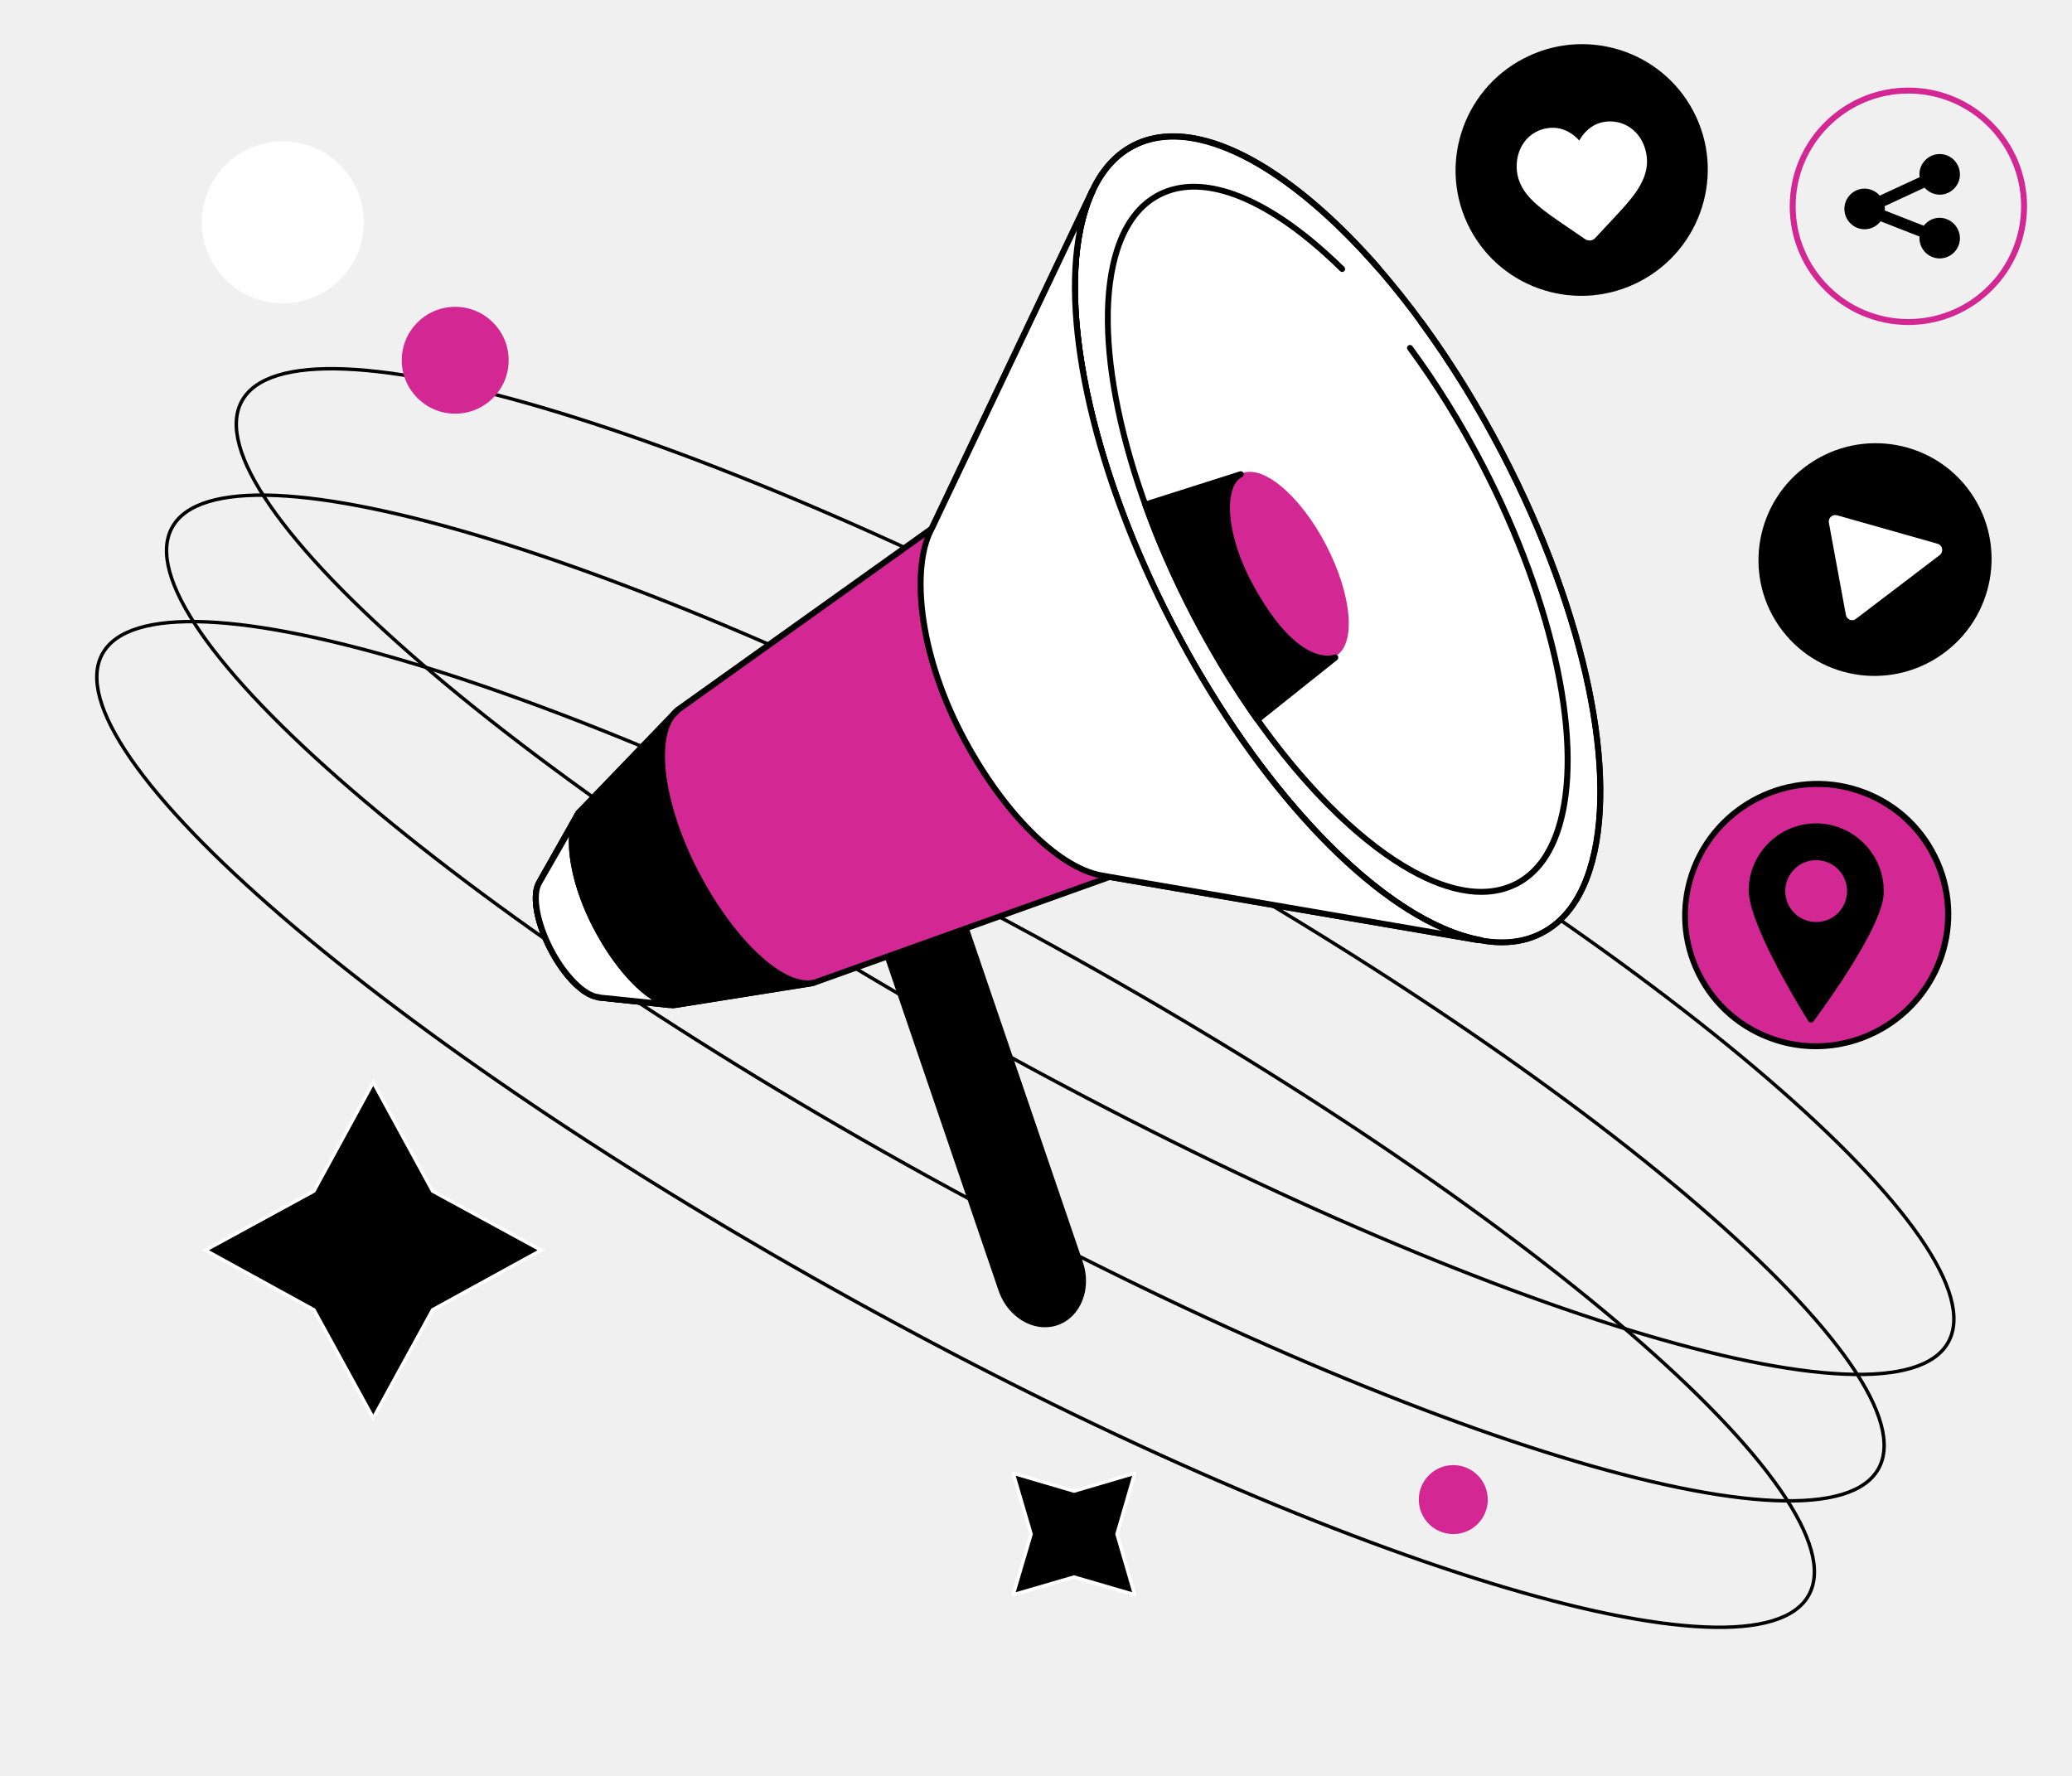
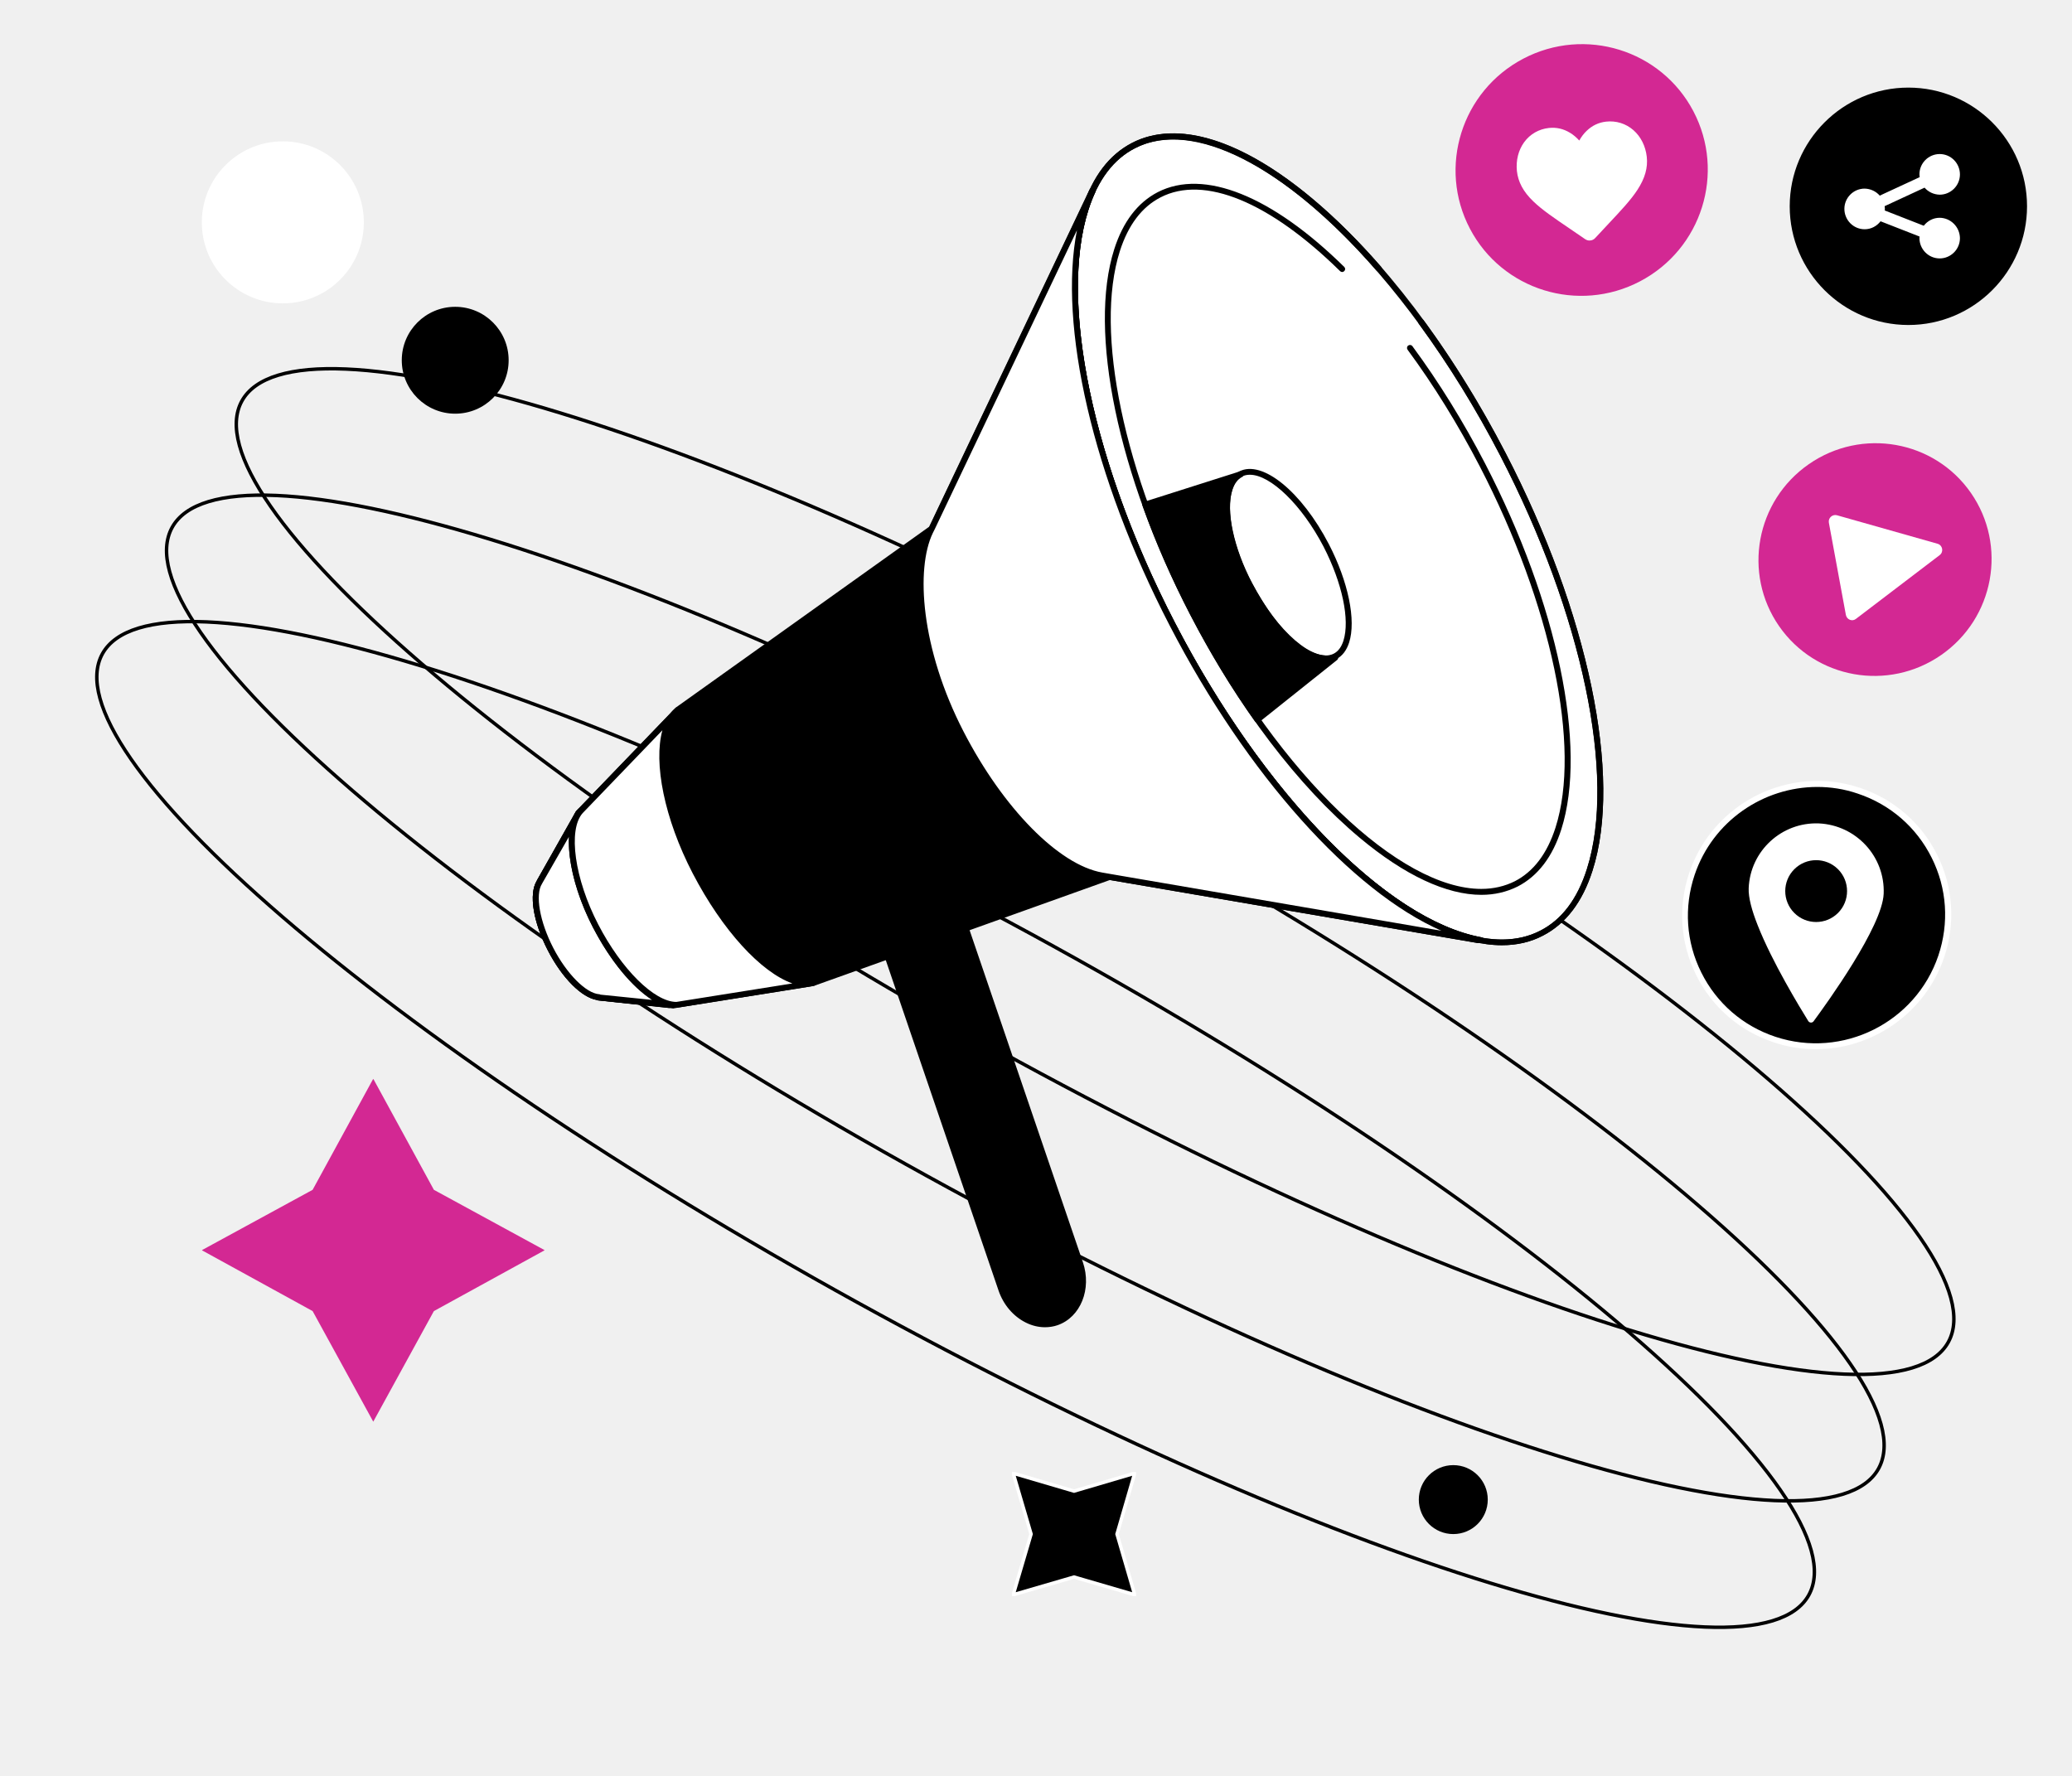
<svg xmlns="http://www.w3.org/2000/svg" width="601" height="515" viewBox="0 0 601 515" fill="none">
  <g clip-path="url(#clip0_332_1228)">
    <path d="M311.536 432.535L329.137 427.349L324.001 445L329.137 462.601L311.536 457.465L293.885 462.601L299.07 445L293.885 427.349L311.536 432.535Z" fill="black" stroke="white" stroke-miterlimit="10" />
  </g>
  <g clip-path="url(#clip1_332_1228)">
-     <path d="M125.484 345.509L156.96 362.659L125.484 379.947L108.266 411.354L91.047 379.947L59.571 362.659L91.047 345.509L108.266 313.964L125.484 345.509Z" fill="black" stroke="white" stroke-miterlimit="10" />
+     <path d="M125.484 345.509L156.96 362.659L125.484 379.947L108.266 411.354L91.047 379.947L59.571 362.659L91.047 345.509L108.266 313.964L125.484 345.509Z" fill="#D32893" stroke="#D32893" stroke-miterlimit="10" />
  </g>
  <path d="M565.117 389.333C563.218 392.777 559.679 395.268 554.584 396.813C549.486 398.359 542.874 398.943 534.913 398.6C518.992 397.913 497.791 393.524 472.776 385.868C422.756 370.558 357.594 342.216 289.155 304.465C220.715 266.715 161.982 226.717 122.349 192.575C102.53 175.501 87.508 159.909 78.434 146.81C73.897 140.259 70.864 134.355 69.452 129.218C68.04 124.084 68.26 119.762 70.16 116.319C72.059 112.875 75.598 110.384 80.693 108.839C85.791 107.293 92.403 106.709 100.364 107.052C116.285 107.739 137.486 112.128 162.501 119.784C212.521 135.094 277.683 163.436 346.122 201.187C414.562 238.937 473.295 278.934 512.928 313.077C532.747 330.15 547.769 345.742 556.843 358.842C561.38 365.393 564.414 371.297 565.825 376.434C567.237 381.568 567.017 385.889 565.117 389.333Z" stroke="black" />
  <path d="M544.887 426.007C542.987 429.451 539.449 431.942 534.354 433.487C529.256 435.033 522.644 435.617 514.683 435.273C498.762 434.587 477.56 430.198 452.546 422.542C402.526 407.232 337.364 378.89 268.924 341.139C200.485 303.388 141.752 263.391 102.119 229.249C82.299 212.175 67.277 196.583 58.204 183.483C53.666 176.933 50.633 171.029 49.221 165.892C47.81 160.758 48.03 156.436 49.929 152.992C51.829 149.549 55.367 147.057 60.462 145.512C65.56 143.967 72.172 143.383 80.134 143.726C96.054 144.413 117.256 148.802 142.27 156.458C192.291 171.767 257.452 200.11 325.892 237.86C394.331 275.611 453.064 315.608 492.697 349.75C512.517 366.824 527.539 382.416 536.612 395.516C541.15 402.067 544.183 407.971 545.595 413.107C547.006 418.241 546.786 422.563 544.887 426.007Z" stroke="black" />
  <path d="M524.658 462.681C522.759 466.125 519.22 468.616 514.125 470.161C509.027 471.707 502.415 472.291 494.454 471.948C478.533 471.261 457.332 466.872 432.317 459.216C382.297 443.906 317.135 415.564 248.696 377.813C180.256 340.063 121.523 300.066 81.891 265.923C62.071 248.85 47.049 233.258 37.975 220.158C33.438 213.607 30.404 207.703 28.993 202.566C27.581 197.432 27.801 193.111 29.701 189.667C31.6 186.223 35.139 183.732 40.234 182.187C45.332 180.641 51.944 180.057 59.905 180.4C75.826 181.087 97.027 185.476 122.042 193.132C172.062 208.442 237.224 236.784 305.663 274.535C374.103 312.285 432.836 352.283 472.469 386.425C492.288 403.499 507.31 419.091 516.384 432.19C520.921 438.741 523.955 444.645 525.366 449.782C526.778 454.916 526.558 459.237 524.658 462.681Z" stroke="black" />
-   <circle cx="132.037" cy="104.5" r="15.5" fill="#D32893" />
-   <circle cx="421.537" cy="435" r="10" fill="#D32893" />
+   <circle cx="132.037" cy="104.5" r="15.5" fill="black" />
+   <circle cx="421.537" cy="435" r="10" fill="black" />
  <circle cx="82.037" cy="64.5" r="23.5" fill="white" />
  <path d="M306.509 383.59C300.205 385.744 293.001 381.475 290.495 374.071L251.496 259.81L274.284 252.015L313.322 366.433C315.828 373.758 312.774 381.436 306.509 383.59Z" fill="black" />
  <path d="M303.102 385C301.262 385 299.383 384.569 297.581 383.668C293.94 381.866 291.042 378.498 289.633 374.345L250.634 260.084C250.478 259.653 250.713 259.144 251.182 258.987L273.971 251.192C274.206 251.113 274.441 251.113 274.636 251.231C274.832 251.348 274.989 251.505 275.067 251.74L314.105 366.159C316.728 373.914 313.439 382.101 306.744 384.412C305.608 384.804 304.355 385 303.102 385ZM252.592 260.358L291.317 373.797C292.57 377.518 295.154 380.574 298.364 382.14C300.949 383.394 303.729 383.629 306.235 382.767C312.03 380.769 314.849 373.562 312.5 366.707L273.736 253.111L252.592 260.358Z" fill="black" />
-   <path d="M270.251 153.382L196.521 205.988L167.821 235.798L156.544 255.736L156.505 255.892C154.273 259.339 155.565 267.291 159.755 275.399C163.866 283.39 169.661 288.953 173.733 289.266L173.616 289.344L195.268 291.695L235.794 285.231L321.818 254.443L428.751 272.775L429.495 272.814C402.635 267.8 366.377 231.88 340.025 181.076C313.713 130.31 305.334 80.132 316.885 55.376H316.845L270.838 152.128L270.251 153.382Z" fill="#D32893" />
+   <path d="M270.251 153.382L196.521 205.988L167.821 235.798L156.544 255.736L156.505 255.892C154.273 259.339 155.565 267.291 159.755 275.399C163.866 283.39 169.661 288.953 173.733 289.266L173.616 289.344L195.268 291.695L235.794 285.231L321.818 254.443L428.751 272.775L429.495 272.814C402.635 267.8 366.377 231.88 340.025 181.076C313.713 130.31 305.334 80.132 316.885 55.376H316.845L270.838 152.128L270.251 153.382Z" fill="black" />
  <path d="M447.266 270.603C473.694 256.873 468.583 194.629 435.852 131.577C403.121 68.525 355.163 28.541 328.736 42.271C302.308 56.001 307.419 118.245 340.15 181.297C372.881 244.349 420.839 284.333 447.266 270.603Z" fill="white" />
  <path d="M435.643 274.185C424.131 274.185 410.27 267.761 395.352 255.266C375.031 238.266 355.101 212.06 339.243 181.428C315.241 135.05 305.334 87.496 314.027 60.273C316.924 51.185 321.78 44.839 328.397 41.431C341.553 34.694 360.073 40.413 380.591 57.57C400.912 74.57 420.842 100.775 436.7 131.407C460.742 177.786 470.648 225.339 461.916 252.563C459.019 261.651 454.163 267.996 447.546 271.404C443.983 273.284 439.989 274.185 435.643 274.185ZM340.378 40.413C336.345 40.413 332.586 41.236 329.219 42.998C322.993 46.171 318.451 52.203 315.711 60.86C307.136 87.692 317.003 134.737 340.809 180.723C373.23 243.279 420.764 283.312 446.802 269.955C453.028 266.782 457.57 260.75 460.311 252.093C468.886 225.261 459.019 178.216 435.212 132.23C406.981 77.782 367.356 40.413 340.378 40.413Z" fill="black" />
  <path d="M435.643 274.185C424.131 274.185 410.27 267.761 395.352 255.266C375.031 238.265 355.101 212.06 339.243 181.428C315.241 135.05 305.334 87.496 314.027 60.273C316.924 51.185 321.78 44.839 328.397 41.431C337.207 36.887 348.718 38.023 361.679 44.682C374.091 51.067 387.521 62.388 400.599 77.39C400.912 77.743 400.873 78.291 400.521 78.605C400.168 78.918 399.62 78.879 399.307 78.526C372.76 48.051 345.899 34.42 329.219 42.998C322.993 46.171 318.451 52.203 315.711 60.86C307.136 87.692 317.003 134.737 340.809 180.723C369.001 235.132 408.665 272.54 435.604 272.54C439.637 272.54 443.396 271.717 446.763 269.955C452.989 266.782 457.531 260.75 460.272 252.093C468.847 225.261 458.98 178.216 435.173 132.23C428.086 118.52 420.098 105.632 411.523 93.92C411.249 93.529 411.328 92.98 411.719 92.706C412.111 92.432 412.659 92.51 412.933 92.902C421.586 104.692 429.574 117.658 436.739 131.446C460.742 177.785 470.648 225.339 461.916 252.563C459.019 261.65 454.163 267.996 447.546 271.404C443.983 273.284 439.989 274.185 435.643 274.185Z" fill="black" />
-   <path d="M387.303 190.339C393.426 187.158 392.248 172.751 384.673 158.159C377.098 143.567 365.995 134.316 359.872 137.497C353.75 140.678 354.928 155.085 362.503 169.677C370.077 184.269 381.181 193.52 387.303 190.339Z" fill="#D32893" />
-   <path d="M384.624 191.848C377.889 191.848 368.492 183.152 361.718 170.03C356.08 159.14 353.77 147.937 355.845 141.474C356.589 139.202 357.803 137.596 359.486 136.734C366.143 133.326 377.537 142.61 385.446 157.847C391.085 168.737 393.395 179.94 391.32 186.403C390.576 188.675 389.362 190.281 387.678 191.143C386.738 191.613 385.72 191.848 384.624 191.848ZM362.54 137.714C361.718 137.714 360.935 137.87 360.269 138.223C358.977 138.889 358.038 140.142 357.45 141.983C355.532 148.016 357.764 158.748 363.206 169.246C370.411 183.152 381.257 192.514 386.856 189.615C388.148 188.949 389.088 187.696 389.675 185.855C391.594 179.783 389.323 169.09 383.919 158.592C377.576 146.41 368.492 137.714 362.54 137.714Z" fill="url(#grad1)" />
+   <path d="M387.303 190.339C393.426 187.158 392.248 172.751 384.673 158.159C377.098 143.567 365.995 134.316 359.872 137.497C353.75 140.678 354.928 155.085 362.503 169.677C370.077 184.269 381.181 193.52 387.303 190.339Z" fill="" />
+   <path d="M384.624 191.848C377.889 191.848 368.492 183.152 361.718 170.03C356.08 159.14 353.77 147.937 355.845 141.474C356.589 139.202 357.803 137.596 359.486 136.734C366.143 133.326 377.537 142.61 385.446 157.847C391.085 168.737 393.395 179.94 391.32 186.403C390.576 188.675 389.362 190.281 387.678 191.143C386.738 191.613 385.72 191.848 384.624 191.848ZM362.54 137.714C361.718 137.714 360.935 137.87 360.269 138.223C358.977 138.889 358.038 140.142 357.45 141.983C355.532 148.016 357.764 158.748 363.206 169.246C370.411 183.152 381.257 192.514 386.856 189.615C388.148 188.949 389.088 187.696 389.675 185.855C391.594 179.783 389.323 169.09 383.919 158.592C377.576 146.41 368.492 137.714 362.54 137.714Z" fill="black" />
  <path d="M429.692 259.574C419.59 259.574 407.452 253.934 394.374 243.005C376.597 228.12 359.134 205.166 345.273 178.373C324.247 137.792 315.593 96.153 323.19 72.298C325.735 64.307 330.003 58.745 335.837 55.728C349.228 48.874 368.923 56.786 389.91 77.429C390.262 77.782 390.262 78.291 389.91 78.644C389.558 78.996 389.049 78.996 388.696 78.644C368.257 58.549 349.267 50.715 336.62 57.256C331.216 60.037 327.262 65.247 324.834 72.807C317.355 96.231 325.97 137.361 346.8 177.589C371.429 225.182 406.081 257.851 429.653 257.851C433.177 257.851 436.426 257.107 439.402 255.618C444.806 252.837 448.76 247.627 451.188 240.067C458.667 216.643 450.052 175.513 429.222 135.285C422.918 123.142 415.87 111.743 408.274 101.441C408 101.049 408.078 100.501 408.47 100.227C408.861 99.953 409.409 100.031 409.683 100.423C417.358 110.842 424.445 122.28 430.788 134.501C451.814 175.082 460.468 216.721 452.872 240.576C450.327 248.567 446.059 254.13 440.225 257.146C437.014 258.752 433.49 259.574 429.692 259.574Z" fill="black" />
  <path d="M195.308 292.517C195.269 292.517 195.23 292.517 195.23 292.517L173.577 290.167C173.46 290.167 173.342 290.128 173.225 290.05C168.761 289.344 163.123 283.704 159.011 275.791C154.626 267.448 153.334 259.3 155.722 255.462L155.762 255.344L167.038 235.367C167.077 235.289 167.117 235.249 167.156 235.21L195.857 205.401C195.896 205.362 195.935 205.323 195.974 205.284L269.508 152.794L316.024 54.984C316.141 54.789 316.298 54.632 316.533 54.554C316.768 54.475 317.003 54.475 317.199 54.593C317.629 54.789 317.825 55.298 317.629 55.729C305.844 80.994 315.163 131.211 340.77 180.645C366.417 230.157 402.165 266.821 429.692 271.874C430.122 271.953 430.436 272.344 430.396 272.814C430.357 273.245 429.966 273.559 429.535 273.598L428.791 273.559C428.752 273.559 428.713 273.559 428.674 273.559L321.936 255.266L236.108 285.976C236.069 285.976 235.991 286.015 235.951 286.015L195.426 292.478C195.387 292.517 195.348 292.517 195.308 292.517ZM174.204 288.522L195.308 290.794L235.638 284.331L321.623 253.581C321.78 253.542 321.897 253.503 322.054 253.542L418.141 269.994C392.181 258.595 361.836 224.947 339.321 181.468C316.964 138.301 306.979 94.469 312.461 66.775L271.035 153.735C270.956 153.852 270.878 153.97 270.761 154.048L197.11 206.655L168.526 236.307L157.249 256.284C157.249 256.323 157.21 256.363 157.21 256.363C155.174 259.535 156.545 267.37 160.499 275.008C164.376 282.49 169.975 288.13 173.812 288.404C173.969 288.404 174.086 288.444 174.204 288.522Z" fill="black" />
  <path d="M270.367 153.069L316.845 55.337H316.884C305.333 80.093 313.751 130.271 340.025 181.037C366.376 231.881 402.634 267.8 429.573 272.736L428.829 272.697L322.052 254.404L319.586 253.973C307.173 251.779 290.611 235.641 278.747 212.608C266.569 188.988 264.416 165.447 269.819 154.244L270.367 153.069Z" fill="white" />
  <path d="M429.573 273.598C429.534 273.598 429.573 273.598 429.573 273.598L428.79 273.558C428.751 273.558 428.711 273.558 428.672 273.558L321.896 255.266L319.429 254.835C306.312 252.524 289.671 235.719 277.964 213.039C264.69 187.265 264.025 164.311 269.036 153.891L269.624 152.716L316.101 55.024C316.218 54.828 316.375 54.671 316.61 54.593C316.845 54.514 317.08 54.514 317.276 54.632C317.706 54.828 317.902 55.337 317.706 55.768C305.921 81.033 315.24 131.25 340.847 180.684C366.494 230.196 402.243 266.86 429.769 271.913C430.199 271.992 430.513 272.383 430.473 272.853C430.356 273.245 430.004 273.598 429.573 273.598ZM312.381 66.775L271.151 153.46L270.563 154.635C265.591 164.977 267.04 188.087 279.491 212.217C290.963 234.466 307.134 250.918 319.742 253.111L322.209 253.542L418.1 269.994C392.14 258.595 361.795 224.947 339.281 181.467C316.923 138.301 306.939 94.469 312.381 66.775Z" fill="black" />
  <path d="M194.133 292.4C194.094 292.4 194.055 292.4 194.055 292.4L173.538 290.206C173.42 290.206 173.303 290.167 173.185 290.089C168.721 289.384 163.083 283.743 158.972 275.831C154.626 267.448 153.333 259.3 155.722 255.462L155.761 255.344L167.038 235.367C167.273 234.936 167.782 234.819 168.212 235.054C168.643 235.289 168.761 235.798 168.526 236.229L157.249 256.284C157.249 256.323 157.21 256.363 157.21 256.363C155.174 259.535 156.544 267.37 160.499 275.008C164.375 282.49 169.974 288.13 173.812 288.404C173.929 288.404 174.086 288.444 174.164 288.522L194.212 290.676C194.681 290.716 195.034 291.146 194.955 291.616C194.916 292.047 194.564 292.4 194.133 292.4Z" fill="black" />
  <path d="M195.503 291.538C188.847 291.068 179.528 281.628 172.754 268.584C165.589 254.756 163.905 240.459 168.29 235.367L156.583 255.736L156.505 255.892C154.273 259.339 155.565 267.291 159.755 275.399C163.866 283.39 169.661 288.953 173.733 289.266L173.616 289.344L195.503 291.538Z" fill="white" />
  <path d="M195.504 292.4C195.464 292.4 195.464 292.4 195.425 292.4C195.269 292.4 195.073 292.36 194.916 292.36L173.538 290.206C173.42 290.206 173.303 290.167 173.185 290.088C168.721 289.383 163.083 283.743 158.972 275.83C154.626 267.448 153.333 259.3 155.722 255.461L155.761 255.344L166.059 237.404C166.45 236.385 166.959 235.484 167.586 234.74C167.86 234.387 168.369 234.348 168.721 234.583C169.074 234.857 169.191 235.327 168.956 235.719L167.508 238.187C165.197 244.415 167.468 256.636 173.42 268.074C179.881 280.57 188.691 289.697 194.995 290.519L195.464 290.559C195.934 290.598 196.287 291.029 196.248 291.499C196.287 292.047 195.934 292.4 195.504 292.4ZM174.164 288.522L189.121 290.049C183.366 286.367 177.022 278.768 171.971 268.975C167.077 259.535 164.649 249.742 165.041 242.692L157.249 256.284C157.249 256.323 157.21 256.362 157.21 256.362C155.174 259.535 156.544 267.369 160.499 275.008C164.375 282.489 169.974 288.13 173.812 288.404C173.929 288.404 174.086 288.443 174.164 288.522Z" fill="black" />
-   <path d="M234.345 285.388L236.068 285.035C226.749 286.994 212.026 272.892 201.65 252.876C191.039 232.429 189.042 212.021 196.56 205.988L195.581 206.968L168.368 235.249C163.905 240.263 165.549 254.639 172.754 268.544C179.684 281.941 189.512 291.499 196.208 291.459L234.345 285.388Z" fill="black" />
+   <path d="M234.345 285.388L236.068 285.035C226.749 286.994 212.026 272.892 201.65 252.876C191.039 232.429 189.042 212.021 196.56 205.988L195.581 206.968L168.368 235.249C163.905 240.263 165.549 254.639 172.754 268.544C179.684 281.941 189.512 291.499 196.208 291.459L234.345 285.388Z" fill="white" />
  <path d="M196.169 292.36C189.043 292.36 179.137 282.764 171.971 268.975C164.689 254.874 162.848 240.146 167.704 234.701L194.407 206.968C194.877 206.341 195.425 205.793 196.013 205.323C196.365 205.048 196.874 205.088 197.187 205.401C197.501 205.753 197.501 206.263 197.187 206.576L195.66 208.182C190.218 215.468 192.92 234.113 202.434 252.484C212.693 272.305 227.024 285.897 235.795 284.252L235.912 284.213C236.382 284.135 236.813 284.409 236.93 284.879C237.008 285.349 236.734 285.78 236.264 285.897C236.225 285.897 236.186 285.897 236.147 285.936L234.542 286.25H234.502L196.365 292.321C196.287 292.321 196.209 292.36 196.169 292.36ZM192.136 211.825L168.996 235.876C164.689 240.733 166.646 254.913 173.538 268.192C180.272 281.197 189.787 290.598 196.169 290.637L229.843 285.27C220.759 282.058 209.561 269.955 200.907 253.307C192.685 237.443 189.513 221.304 192.136 211.825Z" fill="black" />
  <path d="M359.878 137.479C353.731 140.612 354.631 155.145 362.462 169.638C375.579 193.885 386.034 191.025 387.248 190.594C387.287 190.594 387.287 190.634 387.248 190.634L364.733 208.77C358.116 199.486 351.812 189.145 346.017 177.981C340.496 167.288 335.837 156.633 332.156 146.292L359.878 137.479Z" fill="black" />
  <path d="M364.733 209.631C364.694 209.631 364.655 209.631 364.616 209.631C364.381 209.592 364.185 209.475 364.028 209.279C357.255 199.76 350.951 189.341 345.273 178.412C339.83 167.914 335.132 157.221 331.373 146.645C331.295 146.41 331.295 146.174 331.412 145.979C331.53 145.783 331.686 145.626 331.921 145.548L359.643 136.734C360.074 136.617 360.544 136.813 360.7 137.243C360.857 137.674 360.7 138.144 360.309 138.34C358.977 139.006 357.998 140.338 357.411 142.297C355.493 148.446 357.842 159.336 363.284 169.325C376.088 192.984 385.955 190.281 387.013 189.889C387.404 189.733 387.874 189.928 388.07 190.281C388.266 190.634 388.187 191.143 387.874 191.417L365.281 209.436C365.125 209.553 364.929 209.631 364.733 209.631ZM333.292 146.84C337.011 157.064 341.553 167.405 346.8 177.59C352.282 188.166 358.39 198.233 364.929 207.516L384.467 191.77C380.004 191.574 371.585 188.244 361.718 170.03C356.002 159.493 353.652 148.368 355.727 141.67C356.002 140.808 356.315 140.064 356.706 139.359L333.292 146.84Z" fill="black" />
-   <path d="M475.723 81.597C493.623 72.194 500.547 50.116 491.187 32.285C481.827 14.454 459.729 7.623 441.829 17.027C423.929 26.43 417.006 48.508 426.365 66.339C435.725 84.17 457.823 91.001 475.723 81.597Z" fill="black" />
+   <path d="M475.723 81.597C493.623 72.194 500.547 50.116 491.187 32.285C481.827 14.454 459.729 7.623 441.829 17.027C423.929 26.43 417.006 48.508 426.365 66.339C435.725 84.17 457.823 91.001 475.723 81.597Z" fill="#D32893" />
  <path d="M442.104 41.235C443.827 38.885 446.372 37.436 449.27 37.122C451.462 36.887 453.498 37.357 455.417 38.532C456.396 39.12 457.257 39.864 458.08 40.765C458.667 39.708 459.372 38.767 460.194 37.984C461.799 36.417 463.718 35.516 465.872 35.281C468.769 34.968 471.588 35.83 473.781 37.749C475.934 39.629 477.305 42.371 477.657 45.466C478.01 48.639 477.148 51.694 474.956 55.063C472.998 58.079 470.022 61.212 466.576 64.894C465.402 66.148 464.07 67.558 462.7 69.047C462.348 69.438 461.839 69.713 461.29 69.752C460.742 69.83 460.233 69.673 459.763 69.36C458.08 68.185 456.474 67.088 455.065 66.148C450.914 63.328 447.312 60.899 444.728 58.392C441.83 55.611 440.342 52.791 439.99 49.618C439.677 46.523 440.421 43.546 442.104 41.235Z" fill="white" />
-   <path d="M577.272 83.593C590.377 70.483 590.377 49.228 577.272 36.118C564.168 23.009 542.922 23.009 529.817 36.118C516.713 49.228 516.713 70.483 529.817 83.593C542.922 96.702 564.168 96.702 577.272 83.593Z" fill="url(#grad1)" />
-   <path d="M553.539 94.273C534.587 94.273 519.121 78.84 519.121 59.842C519.121 40.883 534.548 25.411 553.539 25.411C572.529 25.411 587.956 40.844 587.956 59.842C587.956 78.801 572.529 94.273 553.539 94.273ZM553.539 27.134C535.527 27.134 520.844 41.784 520.844 59.842C520.844 77.861 535.488 92.55 553.539 92.55C571.55 92.55 586.233 77.9 586.233 59.842C586.233 41.823 571.589 27.134 553.539 27.134Z" fill="#D32893" />
-   <path d="M562.622 63.171C560.743 63.171 559.098 64.072 558.002 65.482L546.686 61.056C546.686 60.899 546.725 60.782 546.725 60.625C546.725 60.351 546.686 60.077 546.647 59.803L558.237 54.436C559.294 55.651 560.86 56.434 562.622 56.473C565.833 56.473 568.495 53.849 568.495 50.597C568.495 47.346 565.872 44.683 562.622 44.683C559.411 44.683 556.749 47.307 556.749 50.558C556.749 50.833 556.788 51.107 556.827 51.381L545.237 56.747C544.18 55.533 542.614 54.75 540.852 54.71C537.641 54.71 534.979 57.335 534.979 60.586C534.979 63.837 537.602 66.501 540.852 66.501C542.731 66.501 544.376 65.6 545.472 64.19L556.788 68.616C556.788 68.773 556.749 68.89 556.749 69.047C556.749 72.298 559.372 74.962 562.622 74.962C565.833 74.962 568.495 72.337 568.495 69.086C568.456 65.835 565.833 63.211 562.622 63.171Z" fill="black" />
-   <path d="M563.067 189.993C578.433 179.322 582.294 158.283 571.69 142.999C561.085 127.715 540.032 123.975 524.665 134.645C509.299 145.315 505.438 166.355 516.042 181.639C526.647 196.923 547.7 200.663 563.067 189.993Z" fill="black" />
+   <path d="M577.272 83.593C590.377 70.483 590.377 49.228 577.272 36.118C564.168 23.009 542.922 23.009 529.817 36.118C516.713 49.228 516.713 70.483 529.817 83.593C542.922 96.702 564.168 96.702 577.272 83.593Z" fill="black" />
+   <path d="M553.539 94.273C534.587 94.273 519.121 78.84 519.121 59.842C519.121 40.883 534.548 25.411 553.539 25.411C572.529 25.411 587.956 40.844 587.956 59.842C587.956 78.801 572.529 94.273 553.539 94.273ZM553.539 27.134C535.527 27.134 520.844 41.784 520.844 59.842C520.844 77.861 535.488 92.55 553.539 92.55C571.55 92.55 586.233 77.9 586.233 59.842C586.233 41.823 571.589 27.134 553.539 27.134Z" fill="black" />
+   <path d="M562.622 63.171C560.743 63.171 559.098 64.072 558.002 65.482L546.686 61.056C546.686 60.899 546.725 60.782 546.725 60.625C546.725 60.351 546.686 60.077 546.647 59.803L558.237 54.436C559.294 55.651 560.86 56.434 562.622 56.473C565.833 56.473 568.495 53.849 568.495 50.597C568.495 47.346 565.872 44.683 562.622 44.683C559.411 44.683 556.749 47.307 556.749 50.558C556.749 50.833 556.788 51.107 556.827 51.381L545.237 56.747C544.18 55.533 542.614 54.75 540.852 54.71C537.641 54.71 534.979 57.335 534.979 60.586C534.979 63.837 537.602 66.501 540.852 66.501C542.731 66.501 544.376 65.6 545.472 64.19L556.788 68.616C556.788 68.773 556.749 68.89 556.749 69.047C556.749 72.298 559.372 74.962 562.622 74.962C565.833 74.962 568.495 72.337 568.495 69.086C568.456 65.835 565.833 63.211 562.622 63.171Z" fill="white" />
+   <path d="M563.067 189.993C578.433 179.322 582.294 158.283 571.69 142.999C561.085 127.715 540.032 123.975 524.665 134.645C509.299 145.315 505.438 166.355 516.042 181.639C526.647 196.923 547.7 200.663 563.067 189.993Z" fill="#D32893" />
  <path d="M535.411 178.373L530.478 151.619C530.243 150.248 531.496 149.112 532.827 149.465L561.998 157.73C563.486 158.161 563.838 160.08 562.624 161.02L538.348 179.509C537.291 180.371 535.685 179.783 535.411 178.373Z" fill="white" />
-   <path d="M543.535 299.582C562.512 290.34 570.452 267.553 561.271 248.686C552.09 229.819 529.264 222.016 510.287 231.258C491.311 240.499 483.371 263.286 492.552 282.153C501.733 301.02 524.559 308.823 543.535 299.582Z" fill="#D32893" />
-   <path d="M526.718 304.347C522.646 304.347 518.495 303.72 514.462 302.349C504.595 299.059 496.607 292.165 491.987 282.842C487.367 273.559 486.662 263.022 489.99 253.151C496.881 232.821 519.043 221.735 539.443 228.512C549.31 231.802 557.298 238.696 561.918 248.019C566.539 257.303 567.243 267.84 563.915 277.711C558.355 294.006 543.045 304.347 526.718 304.347ZM527.109 228.277C511.486 228.277 496.842 238.148 491.556 253.738C488.385 263.178 489.05 273.245 493.475 282.098C497.899 290.99 505.535 297.61 514.971 300.743C534.47 307.206 555.653 296.63 562.232 277.202C565.403 267.761 564.737 257.694 560.313 248.842C555.888 239.95 548.253 233.33 538.817 230.196C534.94 228.865 530.986 228.277 527.109 228.277Z" fill="black" />
-   <path d="M546.375 259.261C545.983 268.78 529.891 291.029 526.053 296.239C525.662 296.787 524.84 296.748 524.487 296.16C522.06 292.243 514.033 279.082 509.843 268.427C508.16 264.197 507.102 260.358 507.22 257.655C507.651 246.844 516.774 238.422 527.581 238.853C538.387 239.362 546.806 248.45 546.375 259.261Z" fill="black" />
-   <path d="M533.13 264.827C536.632 261.324 536.632 255.644 533.13 252.141C529.628 248.638 523.951 248.638 520.45 252.141C516.948 255.644 516.948 261.324 520.45 264.827C523.951 268.33 529.628 268.33 533.13 264.827Z" fill="#D32893" />
+   <path d="M543.535 299.582C562.512 290.34 570.452 267.553 561.271 248.686C552.09 229.819 529.264 222.016 510.287 231.258C491.311 240.499 483.371 263.286 492.552 282.153C501.733 301.02 524.559 308.823 543.535 299.582Z" fill="black" />
+   <path d="M526.718 304.347C522.646 304.347 518.495 303.72 514.462 302.349C504.595 299.059 496.607 292.165 491.987 282.842C487.367 273.559 486.662 263.022 489.99 253.151C496.881 232.821 519.043 221.735 539.443 228.512C549.31 231.802 557.298 238.696 561.918 248.019C566.539 257.303 567.243 267.84 563.915 277.711C558.355 294.006 543.045 304.347 526.718 304.347ZM527.109 228.277C511.486 228.277 496.842 238.148 491.556 253.738C488.385 263.178 489.05 273.245 493.475 282.098C497.899 290.99 505.535 297.61 514.971 300.743C534.47 307.206 555.653 296.63 562.232 277.202C565.403 267.761 564.737 257.694 560.313 248.842C555.888 239.95 548.253 233.33 538.817 230.196C534.94 228.865 530.986 228.277 527.109 228.277Z" fill="white" />
+   <path d="M546.375 259.261C545.983 268.78 529.891 291.029 526.053 296.239C525.662 296.787 524.84 296.748 524.487 296.16C522.06 292.243 514.033 279.082 509.843 268.427C508.16 264.197 507.102 260.358 507.22 257.655C507.651 246.844 516.774 238.422 527.581 238.853C538.387 239.362 546.806 248.45 546.375 259.261Z" fill="white" />
+   <path d="M533.13 264.827C536.632 261.324 536.632 255.644 533.13 252.141C529.628 248.638 523.951 248.638 520.45 252.141C516.948 255.644 516.948 261.324 520.45 264.827C523.951 268.33 529.628 268.33 533.13 264.827Z" fill="black" />
  <defs>
    <clipPath id="clip0_332_1228">
      <rect width="36" height="36" fill="white" transform="translate(293.537 427)" />
    </clipPath>
    <clipPath id="clip1_332_1228">
-       <rect width="70.326" height="70.326" fill="white" transform="translate(108.266 313) rotate(45)" />
+       <rect width="70.326" height="70.326" fill="#D32893" transform="translate(108.266 313) rotate(45)" />
    </clipPath>
  </defs>
</svg>
